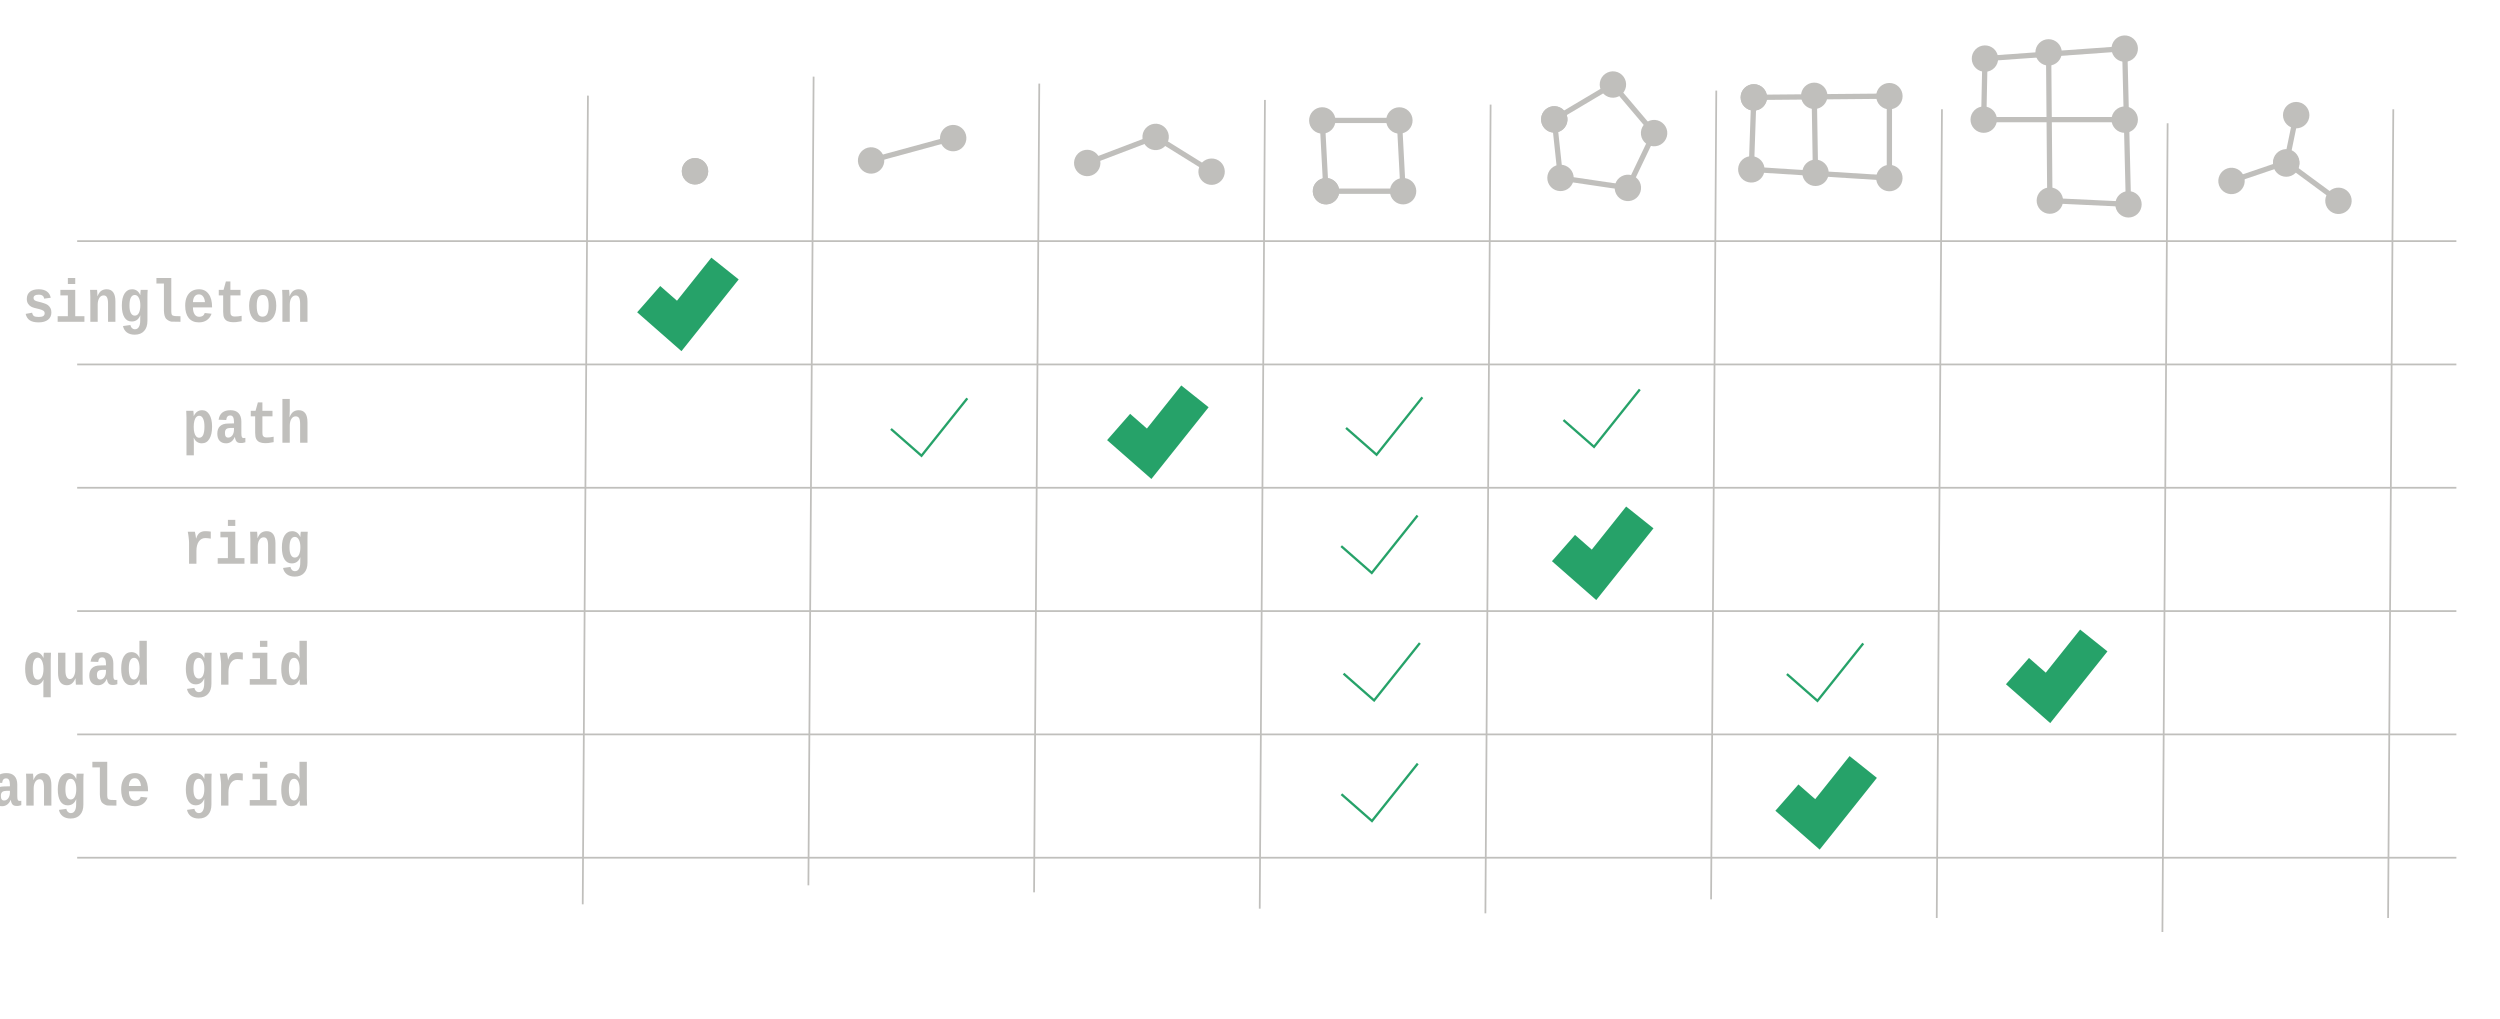
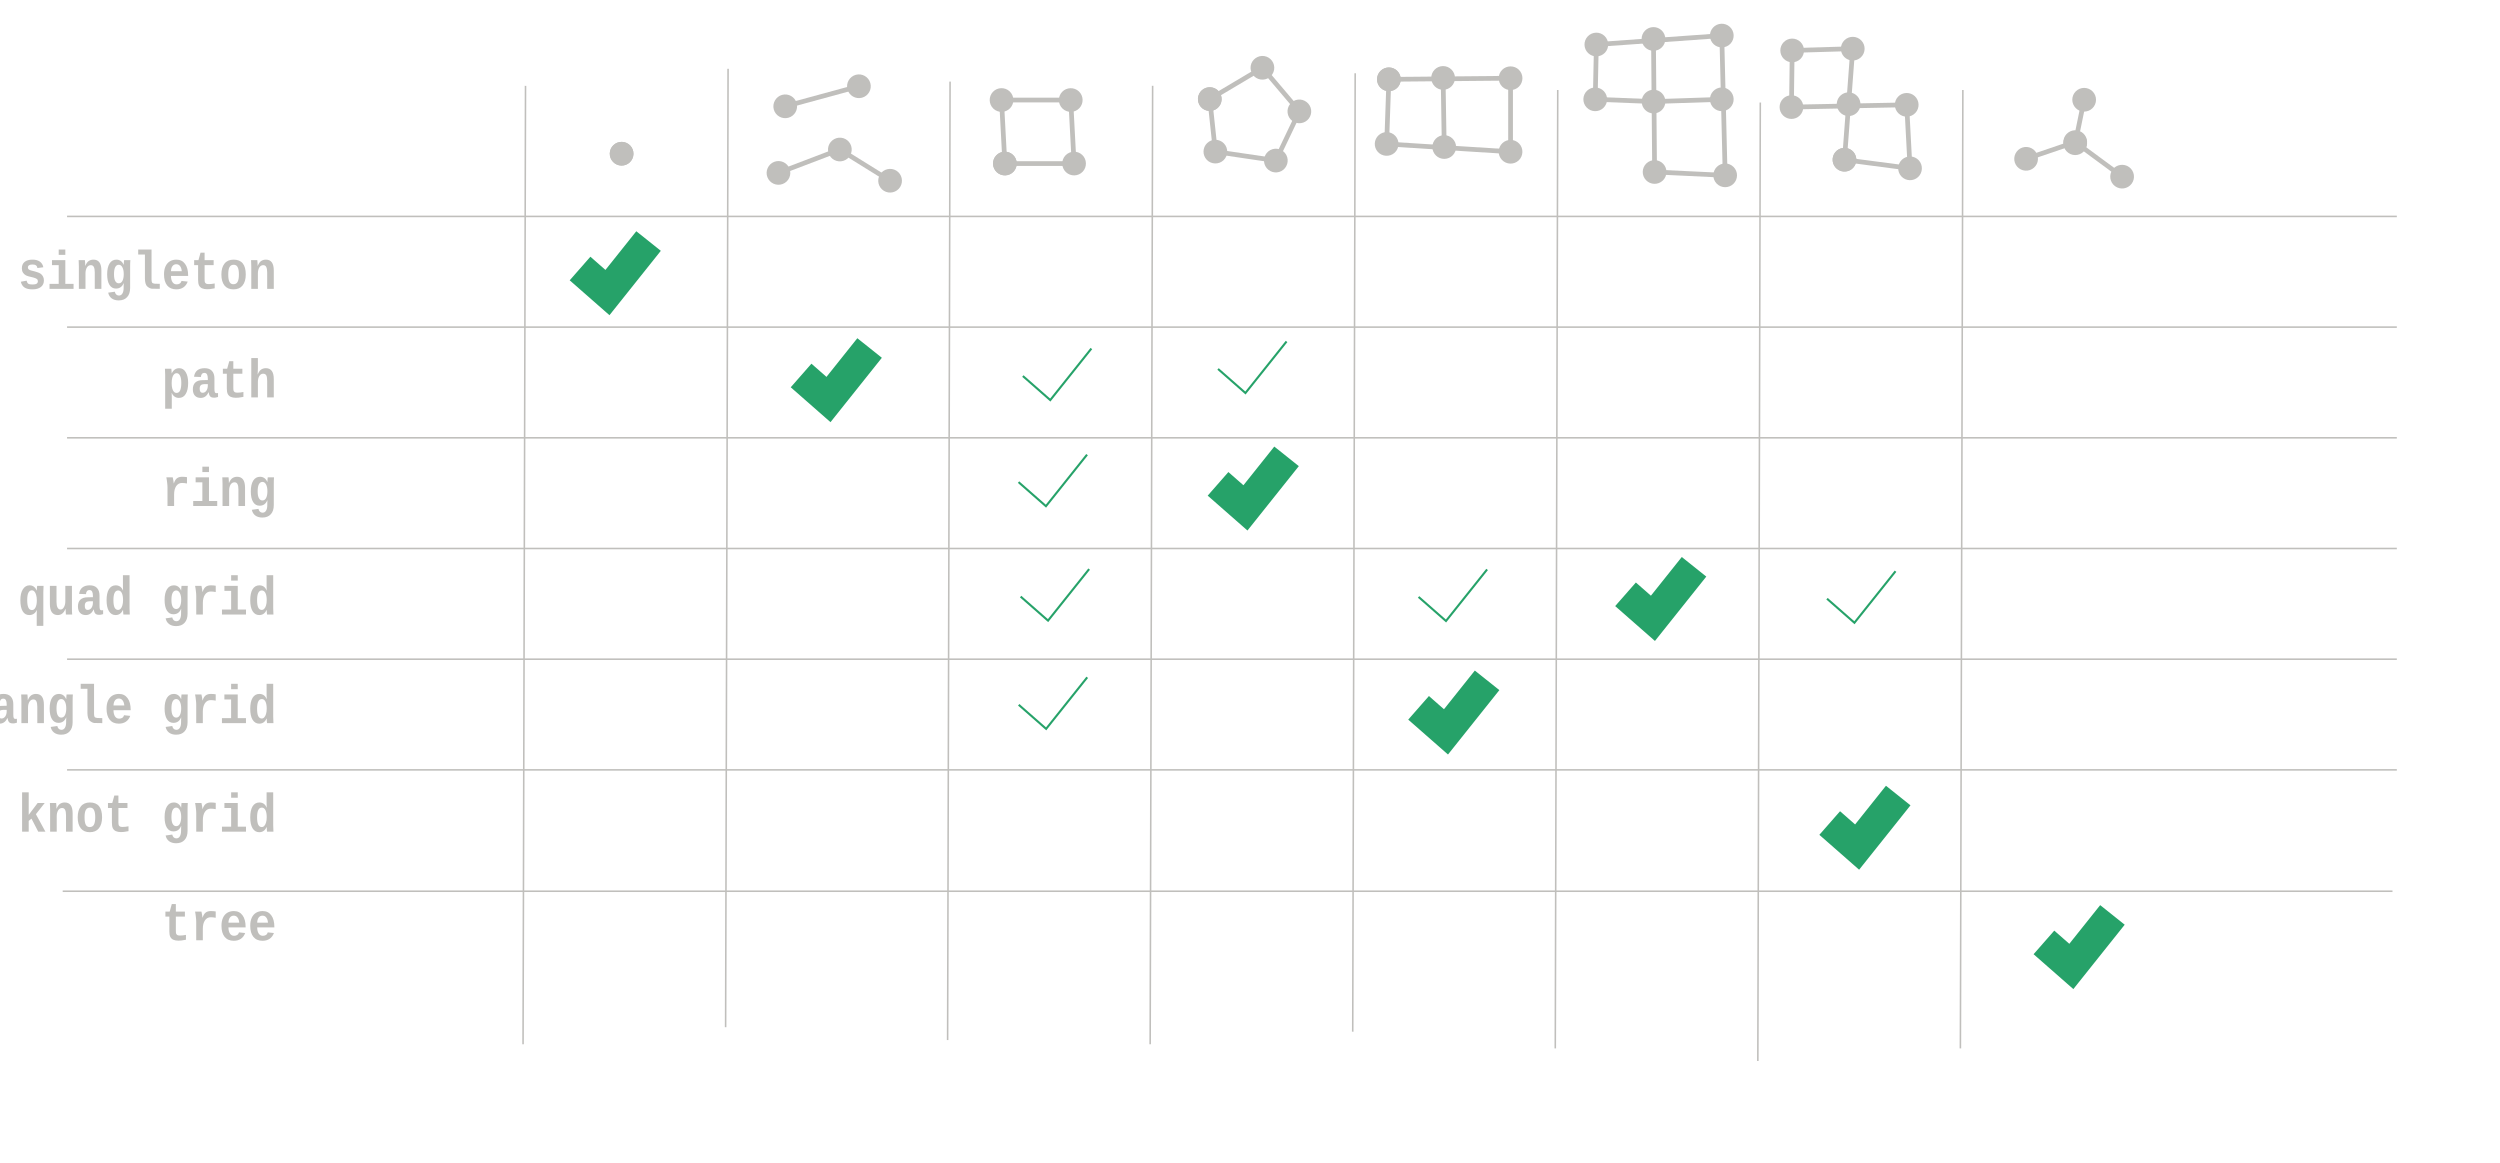
- <svg xmlns="http://www.w3.org/2000/svg" width="1072.595" height="437.184" viewBox="0 0 283.791 115.671" version="1.1" id="svg1">
+ <svg xmlns="http://www.w3.org/2000/svg" width="1194.979" height="555.482" viewBox="0 0 316.172 146.971" version="1.1" id="svg1">
  <defs id="defs1">
    <marker style="overflow:visible" id="Dot" refX="0" refY="0" orient="auto" markerWidth="1" markerHeight="1" viewBox="0 0 1 1" preserveAspectRatio="xMidYMid">
      <path transform="scale(0.5)" style="fill:context-stroke;fill-rule:evenodd;stroke:none" d="M 5,0 C 5,2.76 2.76,5 0,5 -2.76,5 -5,2.76 -5,0 c 0,-2.76 2.3,-5 5,-5 2.76,0 5,2.24 5,5 z" id="path17" />
    </marker>
    <marker style="overflow:visible" id="Dot-2" refX="0" refY="0" orient="auto" markerWidth="1" markerHeight="1" viewBox="0 0 1 1" preserveAspectRatio="xMidYMid">
      <path transform="scale(0.5)" style="fill:context-stroke;fill-rule:evenodd;stroke:none" d="M 5,0 C 5,2.76 2.76,5 0,5 -2.76,5 -5,2.76 -5,0 c 0,-2.76 2.3,-5 5,-5 2.76,0 5,2.24 5,5 z" id="path17-2" />
    </marker>
+     <marker style="overflow:visible" id="Dot-4" refX="0" refY="0" orient="auto" markerWidth="1" markerHeight="1" viewBox="0 0 1 1" preserveAspectRatio="xMidYMid">
+       <path transform="scale(0.5)" style="fill:context-stroke;fill-rule:evenodd;stroke:none" d="M 5,0 C 5,2.76 2.76,5 0,5 -2.76,5 -5,2.76 -5,0 c 0,-2.76 2.3,-5 5,-5 2.76,0 5,2.24 5,5 z" id="path17-8" />
+     </marker>
  </defs>
-   <g id="layer1" transform="translate(4.658619,-6.912458)">
-     <path style="fill:none;stroke:#c0bfbc;stroke-width:0.6;-inkscape-stroke:none;marker-start:url(#Dot);marker-mid:url(#Dot);marker-end:url(#Dot)" d="m 145.864,28.617 -0.424,-8.033 h 8.754 l 0.424,8.033 z" id="path1" />
-     <g id="g10" transform="matrix(0.8374516,0,0,0.8369435,106.2313,-54.18309)" style="stroke:#c0bfbc;stroke-width:1.194">
+   <g id="layer1" transform="translate(4.379465,-6.912458)">
+     <path style="fill:none;stroke:#c0bfbc;stroke-width:0.6;-inkscape-stroke:none;marker-start:url(#Dot);marker-mid:url(#Dot);marker-end:url(#Dot)" d="m 122.706,27.595 -0.424,-8.033 h 8.754 l 0.424,8.033 z" id="path1" />
+     <path style="fill:none;stroke:#c0bfbc;stroke-width:0.6;-inkscape-stroke:none;marker-start:url(#Dot-4);marker-mid:url(#Dot-4);marker-end:url(#Dot-4)" d="m 228.888,27.112 0.524,-7.021 0.524,-7.021 -7.66,0.223 -0.092,7.161 14.575,-0.286 0.424,8.033 z" id="path3-5" />
+     <g id="g10" transform="matrix(0.8374516,0,0,0.8369435,83.0731,-55.20478)" style="stroke:#c0bfbc;stroke-width:1.194">
      <path style="fill:none;stroke:#c0bfbc;stroke-width:0.717;-inkscape-stroke:none;marker-start:url(#Dot);marker-mid:url(#Dot);marker-end:url(#Dot)" d="m 105.317,86.206 18.376,-0.168 v 11.113 l -18.714,-1.179 z" id="path2" />
      <path style="fill:none;stroke:#c0bfbc;stroke-width:0.717;-inkscape-stroke:none;marker-start:url(#Dot);marker-mid:url(#Dot);marker-end:url(#Dot)" d="m 113.507,85.996 0.169,10.44" id="path3" />
    </g>
-     <path style="fill:none;stroke:#c0bfbc;stroke-width:0.6;-inkscape-stroke:none;marker-start:url(#Dot);marker-end:url(#Dot)" d="m 94.225,25.127 9.318,-2.537" id="path4" />
+     <path style="fill:none;stroke:#c0bfbc;stroke-width:0.6;-inkscape-stroke:none;marker-start:url(#Dot);marker-end:url(#Dot)" d="M 94.927,20.358 104.245,17.821" id="path4" />
    <path style="fill:none;stroke:#c0bfbc;stroke-width:0.6;-inkscape-stroke:none;marker-start:url(#Dot-2);marker-end:url(#Dot-2)" d="m 74.235,26.357 1.28e-4,-0.006" id="path4-7" />
-     <path style="fill:none;stroke:#c0bfbc;stroke-width:0.6;-inkscape-stroke:none;marker-start:url(#Dot);marker-mid:url(#Dot);marker-end:url(#Dot)" d="m 118.759,25.413 7.765,-2.959 6.353,3.946" id="path5" />
-     <g id="g9" transform="matrix(0.8374516,0,0,0.8369435,237.1874,-46.722)" style="stroke:#c0bfbc;stroke-width:1.194">
+     <path style="fill:none;stroke:#c0bfbc;stroke-width:0.6;-inkscape-stroke:none;marker-start:url(#Dot);marker-mid:url(#Dot);marker-end:url(#Dot)" d="m 94.071,28.78 7.765,-2.959 6.353,3.946" id="path5" />
+     <g id="g9" transform="matrix(0.8374516,0,0,0.8369435,240.3923,-47.17674)" style="stroke:#c0bfbc;stroke-width:1.194">
      <path style="fill:none;stroke:#c0bfbc;stroke-width:0.717;-inkscape-stroke:none;marker-start:url(#Dot);marker-mid:url(#Dot);marker-end:url(#Dot)" d="m 13.692,88.625 7.418,-2.526 7.081,5.22" id="path6" />
      <path style="fill:none;stroke:#c0bfbc;stroke-width:0.717;-inkscape-stroke:none;marker-start:url(#Dot);marker-mid:url(#Dot);marker-end:url(#Dot)" d="m 21.11,86.268 1.349,-6.567" id="path7" />
    </g>
-     <path style="fill:none;stroke:#c0bfbc;stroke-width:0.6;-inkscape-stroke:none;marker-start:url(#Dot);marker-mid:url(#Dot);marker-end:url(#Dot)" d="m 171.777,20.466 6.657,-3.959 4.674,5.514 -2.974,6.221 -7.649,-1.131 z" id="path8" />
-     <path style="fill:none;stroke:#c0bfbc;stroke-width:0.6;-inkscape-stroke:none;marker-start:url(#Dot);marker-mid:url(#Dot);marker-end:url(#Dot)" d="m 227.892,12.859 0.142,16.824 8.923,0.424 -0.425,-17.673 -15.864,1.131 -0.142,6.928 h 16.005" id="path9" />
+     <path style="fill:none;stroke:#c0bfbc;stroke-width:0.6;-inkscape-stroke:none;marker-start:url(#Dot);marker-mid:url(#Dot);marker-end:url(#Dot)" d="m 148.619,19.444 6.657,-3.959 4.674,5.514 -2.974,6.221 -7.649,-1.131 z" id="path8" />
+     <path style="fill:none;stroke:#c0bfbc;stroke-width:0.6;-inkscape-stroke:none;marker-start:url(#Dot);marker-mid:url(#Dot);marker-end:url(#Dot)" d="m 204.734,11.838 0.142,16.824 8.923,0.424 -0.425,-17.673 -15.864,1.131 -0.142,6.928 7.372,0.286 8.633,-0.286" id="path9" />
    <text xml:space="preserve" style="font-weight:bold;font-size:6.448px;line-height:2;font-family:'Courier New';-inkscape-font-specification:'Courier New Bold';text-align:end;writing-mode:lr-tb;direction:ltr;text-anchor:end;fill:#c0bfbc;stroke:none;stroke-width:0.6;-inkscape-stroke:none" x="59.67" y="40.801" id="text9" transform="scale(0.9392291,1.064703)">
      <tspan style="line-height:2;text-align:end;text-anchor:end;fill:#c0bfbc;stroke:none;stroke-width:0.6" x="59.67" y="40.801" id="tspan13">singleton</tspan>
      <tspan style="line-height:2;text-align:end;text-anchor:end;fill:#c0bfbc;stroke:none;stroke-width:0.6" x="59.67" y="53.697" id="tspan12">path</tspan>
      <tspan style="line-height:2;text-align:end;text-anchor:end;fill:#c0bfbc;stroke:none;stroke-width:0.6" x="59.67" y="66.594" id="tspan14">ring</tspan>
      <tspan style="line-height:2;text-align:end;text-anchor:end;fill:#c0bfbc;stroke:none;stroke-width:0.6" x="59.67" y="79.49" id="tspan20">quad grid</tspan>
      <tspan style="line-height:2;text-align:end;text-anchor:end;fill:#c0bfbc;stroke:none;stroke-width:0.6" x="59.67" y="92.386" id="tspan15">rectangle grid</tspan>
-       <tspan style="line-height:2;text-align:end;text-anchor:end;fill:#c0bfbc;stroke:none;stroke-width:0.6" x="59.67" y="105.283" id="tspan21" />
+       <tspan style="line-height:2;text-align:end;text-anchor:end;fill:#c0bfbc;stroke:none;stroke-width:0.6" x="59.67" y="105.283" id="tspan10">knot grid</tspan>
+       <tspan style="line-height:2;text-align:end;text-anchor:end;fill:#c0bfbc;stroke:none;stroke-width:0.6" x="59.67" y="118.179" id="tspan11">tree</tspan>
+       <tspan style="line-height:2;text-align:end;text-anchor:end;fill:#c0bfbc;stroke:none;stroke-width:0.6" x="59.67" y="131.076" id="tspan21" />
    </text>
-     <path style="fill:#26a269;stroke:#c0bfbc;stroke-width:0.2;stroke-dasharray:none" d="M 4.101,34.283 H 274.18" id="path19" />
-     <path style="fill:#26a269;stroke:#c0bfbc;stroke-width:0.2;stroke-dasharray:none" d="M 62.082,17.768 61.491,109.571" id="path19-9" />
-     <path style="fill:#26a269;stroke:#c0bfbc;stroke-width:0.2;stroke-dasharray:none" d="M 4.101,48.282 H 274.18" id="path19-0" />
-     <path style="fill:#26a269;stroke:#c0bfbc;stroke-width:0.2;stroke-dasharray:none" d="M 4.101,62.281 H 274.18" id="path19-8" />
-     <path style="fill:#26a269;stroke:#c0bfbc;stroke-width:0.2;stroke-dasharray:none" d="M 4.101,76.28 H 274.18" id="path19-4" />
-     <path style="fill:#26a269;stroke:#c0bfbc;stroke-width:0.2;stroke-dasharray:none" d="M 4.101,90.279 H 274.18" id="path19-06" />
-     <path style="fill:#26a269;stroke:#c0bfbc;stroke-width:0.2;stroke-dasharray:none" d="M 4.101,104.277 H 274.18" id="path19-5" />
+     <path style="fill:#26a269;stroke:#c0bfbc;stroke-width:0.2;stroke-dasharray:none" d="M 4.101,34.283 H 298.745" id="path19" />
+     <path style="fill:#26a269;stroke:#c0bfbc;stroke-width:0.2;stroke-dasharray:none" d="M 62.082,17.768 61.77,138.98" id="path19-9" />
+     <path style="fill:#26a269;stroke:#c0bfbc;stroke-width:0.2;stroke-dasharray:none" d="M 4.101,48.282 H 298.745" id="path19-0" />
+     <path style="fill:#26a269;stroke:#c0bfbc;stroke-width:0.2;stroke-dasharray:none" d="M 4.101,62.281 H 298.745" id="path19-8" />
+     <path style="fill:#26a269;stroke:#c0bfbc;stroke-width:0.2;stroke-dasharray:none" d="M 4.101,76.28 H 298.745" id="path19-4" />
+     <path style="fill:#26a269;stroke:#c0bfbc;stroke-width:0.2;stroke-dasharray:none" d="M 4.101,90.279 H 298.745" id="path19-06" />
+     <path style="fill:#26a269;stroke:#c0bfbc;stroke-width:0.2;stroke-dasharray:none" d="M 4.101,104.277 H 298.745" id="path19-5" />
+     <path style="fill:#26a269;stroke:#c0bfbc;stroke-width:0.2;stroke-dasharray:none" d="M 3.55,119.625 H 298.195" id="path19-5-6" />
    <path style="fill:none;stroke:#26a269;stroke-width:3.969;stroke-dasharray:none" d="m 68.978,40.871 3.466,3.041 5.199,-6.517" id="path20" />
-     <path style="fill:none;stroke:#26a269;stroke-width:0.265;stroke-dasharray:none" d="m 96.481,55.607 3.466,3.041 5.199,-6.517" id="path20-8" />
-     <path style="fill:none;stroke:#26a269;stroke-width:3.969;stroke-dasharray:none" d="m 122.322,55.381 3.466,3.041 5.199,-6.517" id="path20-1" />
-     <path style="fill:none;stroke:#26a269;stroke-width:0.265;stroke-dasharray:none" d="m 148.139,55.49 3.466,3.041 5.199,-6.517" id="path20-3" />
-     <path style="fill:none;stroke:#26a269;stroke-width:0.265;stroke-dasharray:none" d="m 147.856,83.382 3.466,3.041 5.199,-6.517" id="path20-37" />
-     <path style="fill:none;stroke:#26a269;stroke-width:0.265;stroke-dasharray:none" d="m 172.822,54.597 3.466,3.041 5.199,-6.517" id="path20-4" />
-     <path style="fill:none;stroke:#26a269;stroke-width:0.265;stroke-dasharray:none" d="m 147.591,68.908 3.466,3.041 5.199,-6.517" id="path20-34" />
-     <path style="fill:none;stroke:#26a269;stroke-width:3.969;stroke-dasharray:none" d="m 172.822,69.125 3.466,3.041 5.199,-6.517" id="path20-50" />
-     <path style="fill:none;stroke:#26a269;stroke-width:0.265;stroke-dasharray:none" d="m 147.615,97.068 3.466,3.041 5.199,-6.517" id="path20-2" />
-     <path style="fill:none;stroke:#26a269;stroke-width:0.265;stroke-dasharray:none" d="m 198.184,83.429 3.466,3.041 5.199,-6.517" id="path20-7" />
-     <path style="fill:none;stroke:#26a269;stroke-width:3.969;stroke-dasharray:none" d="m 198.184,97.452 3.466,3.041 5.199,-6.517" id="path20-47" />
-     <path style="fill:none;stroke:#26a269;stroke-width:3.969;stroke-dasharray:none" d="m 224.356,83.093 3.466,3.041 5.199,-6.517" id="path20-66" />
-     <path style="fill:#26a269;stroke:#c0bfbc;stroke-width:0.2;stroke-dasharray:none" d="M 87.699,15.611 87.108,107.415" id="path19-9-1" />
-     <path style="fill:#26a269;stroke:#c0bfbc;stroke-width:0.2;stroke-dasharray:none" d="m 113.316,16.405 -0.591,91.804" id="path19-9-8" />
-     <path style="fill:#26a269;stroke:#c0bfbc;stroke-width:0.2;stroke-dasharray:none" d="m 138.933,18.257 -0.591,91.804" id="path19-9-5" />
-     <path style="fill:#26a269;stroke:#c0bfbc;stroke-width:0.2;stroke-dasharray:none" d="m 164.55,18.786 -0.591,91.804" id="path19-9-4" />
-     <path style="fill:#26a269;stroke:#c0bfbc;stroke-width:0.2;stroke-dasharray:none" d="m 190.168,17.199 -0.591,91.804" id="path19-9-55" />
-     <path style="fill:#26a269;stroke:#c0bfbc;stroke-width:0.2;stroke-dasharray:none" d="M 215.785,19.315 215.194,111.119" id="path19-9-9" />
-     <path style="fill:#26a269;stroke:#c0bfbc;stroke-width:0.2;stroke-dasharray:none" d="m 241.402,20.903 -0.591,91.804" id="path19-9-89" />
-     <path style="fill:#26a269;stroke:#c0bfbc;stroke-width:0.2;stroke-dasharray:none" d="m 267.019,19.315 -0.591,91.804" id="path19-9-51" />
+     <path style="fill:none;stroke:#26a269;stroke-width:3.969;stroke-dasharray:none" d="m 96.932,54.399 3.466,3.041 5.199,-6.517" id="path20-1" />
+     <path style="fill:none;stroke:#26a269;stroke-width:0.265;stroke-dasharray:none" d="m 124.981,54.468 3.466,3.041 5.199,-6.517" id="path20-3" />
+     <path style="fill:none;stroke:#26a269;stroke-width:0.265;stroke-dasharray:none" d="m 124.698,82.36 3.466,3.041 5.199,-6.517" id="path20-37" />
+     <path style="fill:none;stroke:#26a269;stroke-width:0.265;stroke-dasharray:none" d="m 149.664,53.575 3.466,3.041 5.199,-6.517" id="path20-4" />
+     <path style="fill:none;stroke:#26a269;stroke-width:0.265;stroke-dasharray:none" d="m 124.433,67.886 3.466,3.041 5.199,-6.517" id="path20-34" />
+     <path style="fill:none;stroke:#26a269;stroke-width:3.969;stroke-dasharray:none" d="m 149.664,68.103 3.466,3.041 5.199,-6.517" id="path20-50" />
+     <path style="fill:none;stroke:#26a269;stroke-width:0.265;stroke-dasharray:none" d="m 124.457,96.047 3.466,3.041 5.199,-6.517" id="path20-2" />
+     <path style="fill:none;stroke:#26a269;stroke-width:0.265;stroke-dasharray:none" d="m 175.026,82.407 3.466,3.041 5.199,-6.517" id="path20-7" />
+     <path style="fill:none;stroke:#26a269;stroke-width:0.265;stroke-dasharray:none" d="m 226.681,82.631 3.466,3.041 5.199,-6.517" id="path20-7-7" />
+     <path style="fill:none;stroke:#26a269;stroke-width:3.969;stroke-dasharray:none" d="m 175.026,96.43 3.466,3.041 5.199,-6.517" id="path20-47" />
+     <path style="fill:none;stroke:#26a269;stroke-width:3.969;stroke-dasharray:none" d="m 201.198,82.071 3.466,3.041 5.199,-6.517" id="path20-66" />
+     <path style="fill:none;stroke:#26a269;stroke-width:3.969;stroke-dasharray:none" d="m 227.021,111 3.466,3.041 5.199,-6.517" id="path20-66-6" />
+     <path style="fill:none;stroke:#26a269;stroke-width:3.969;stroke-dasharray:none" d="m 254.113,126.098 3.466,3.041 5.199,-6.517" id="path20-66-6-6" />
+     <path style="fill:#26a269;stroke:#c0bfbc;stroke-width:0.2;stroke-dasharray:none" d="M 87.699,15.611 87.388,136.824" id="path19-9-1" />
+     <path style="fill:#26a269;stroke:#c0bfbc;stroke-width:0.2;stroke-dasharray:none" d="M 115.775,17.235 115.464,138.448" id="path19-9-5" />
+     <path style="fill:#26a269;stroke:#c0bfbc;stroke-width:0.2;stroke-dasharray:none" d="M 141.392,17.764 141.081,138.977" id="path19-9-4" />
+     <path style="fill:#26a269;stroke:#c0bfbc;stroke-width:0.2;stroke-dasharray:none" d="M 167.009,16.177 166.698,137.39" id="path19-9-55" />
+     <path style="fill:#26a269;stroke:#c0bfbc;stroke-width:0.2;stroke-dasharray:none" d="M 192.627,18.294 192.315,139.506" id="path19-9-9" />
+     <path style="fill:#26a269;stroke:#c0bfbc;stroke-width:0.2;stroke-dasharray:none" d="M 218.244,19.881 217.932,141.094" id="path19-9-89" />
+     <path style="fill:#26a269;stroke:#c0bfbc;stroke-width:0.2;stroke-dasharray:none" d="M 243.861,18.294 243.549,139.506" id="path19-9-51" />
  </g>
</svg>
